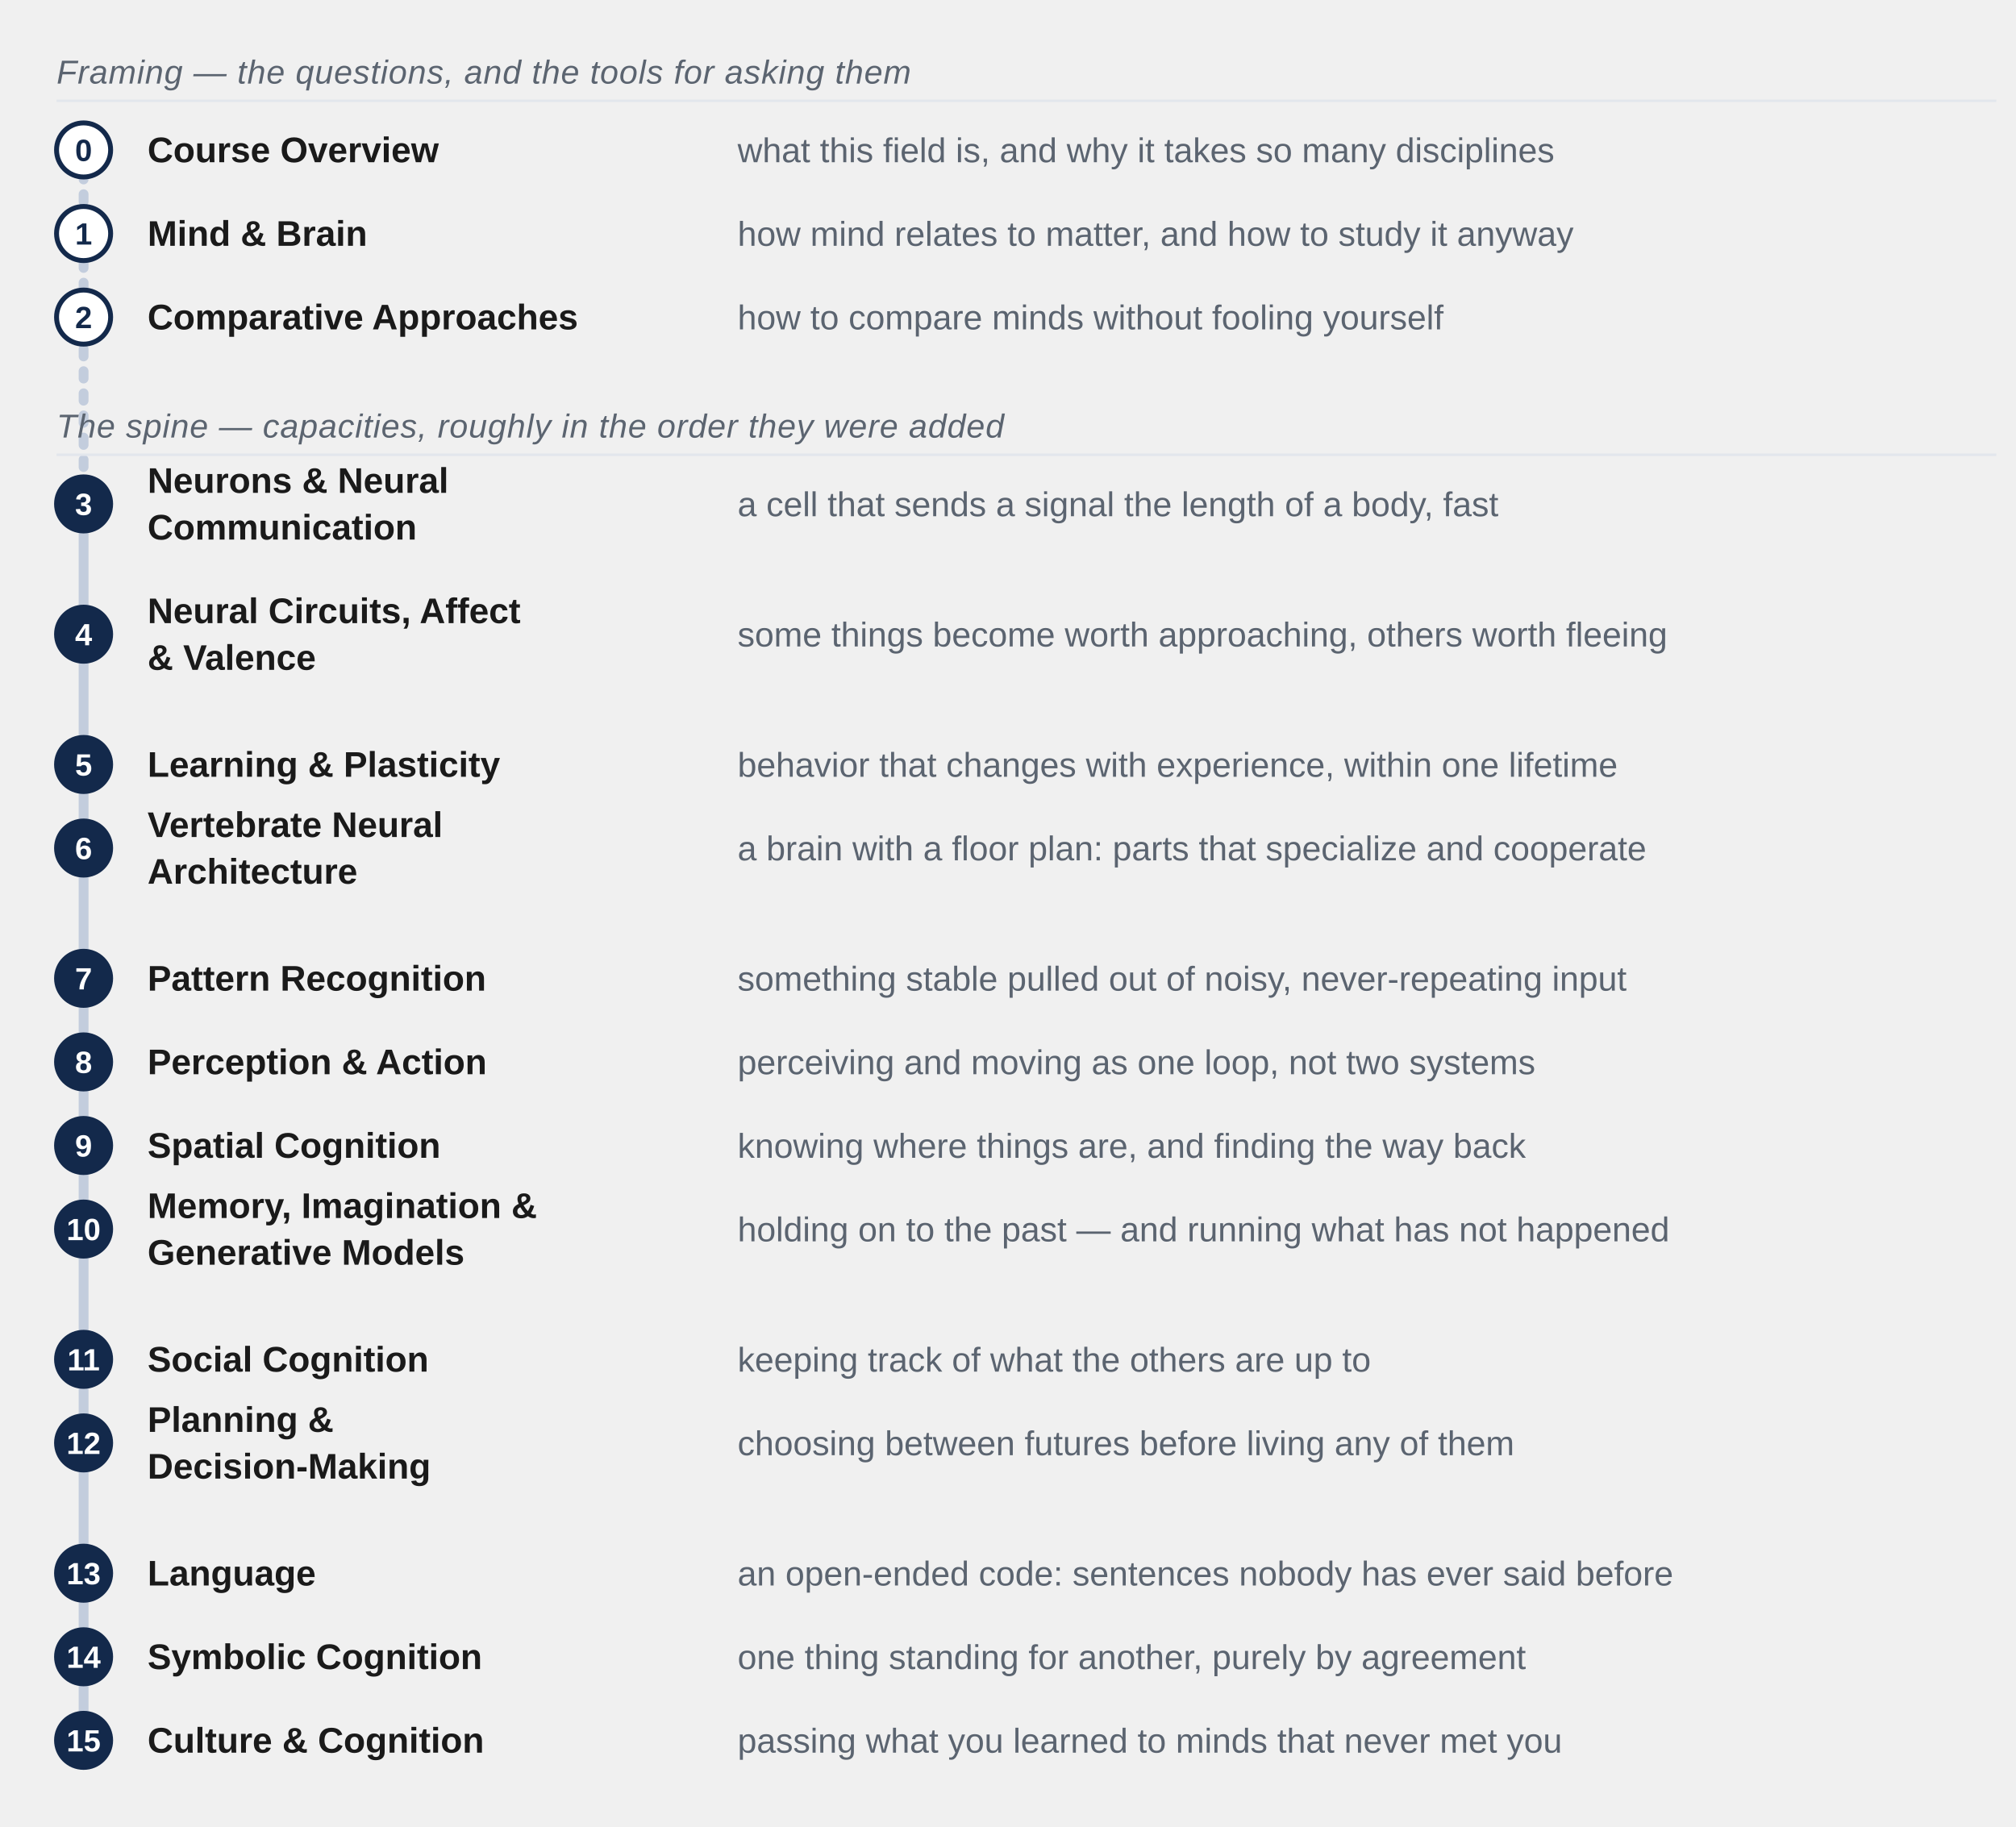
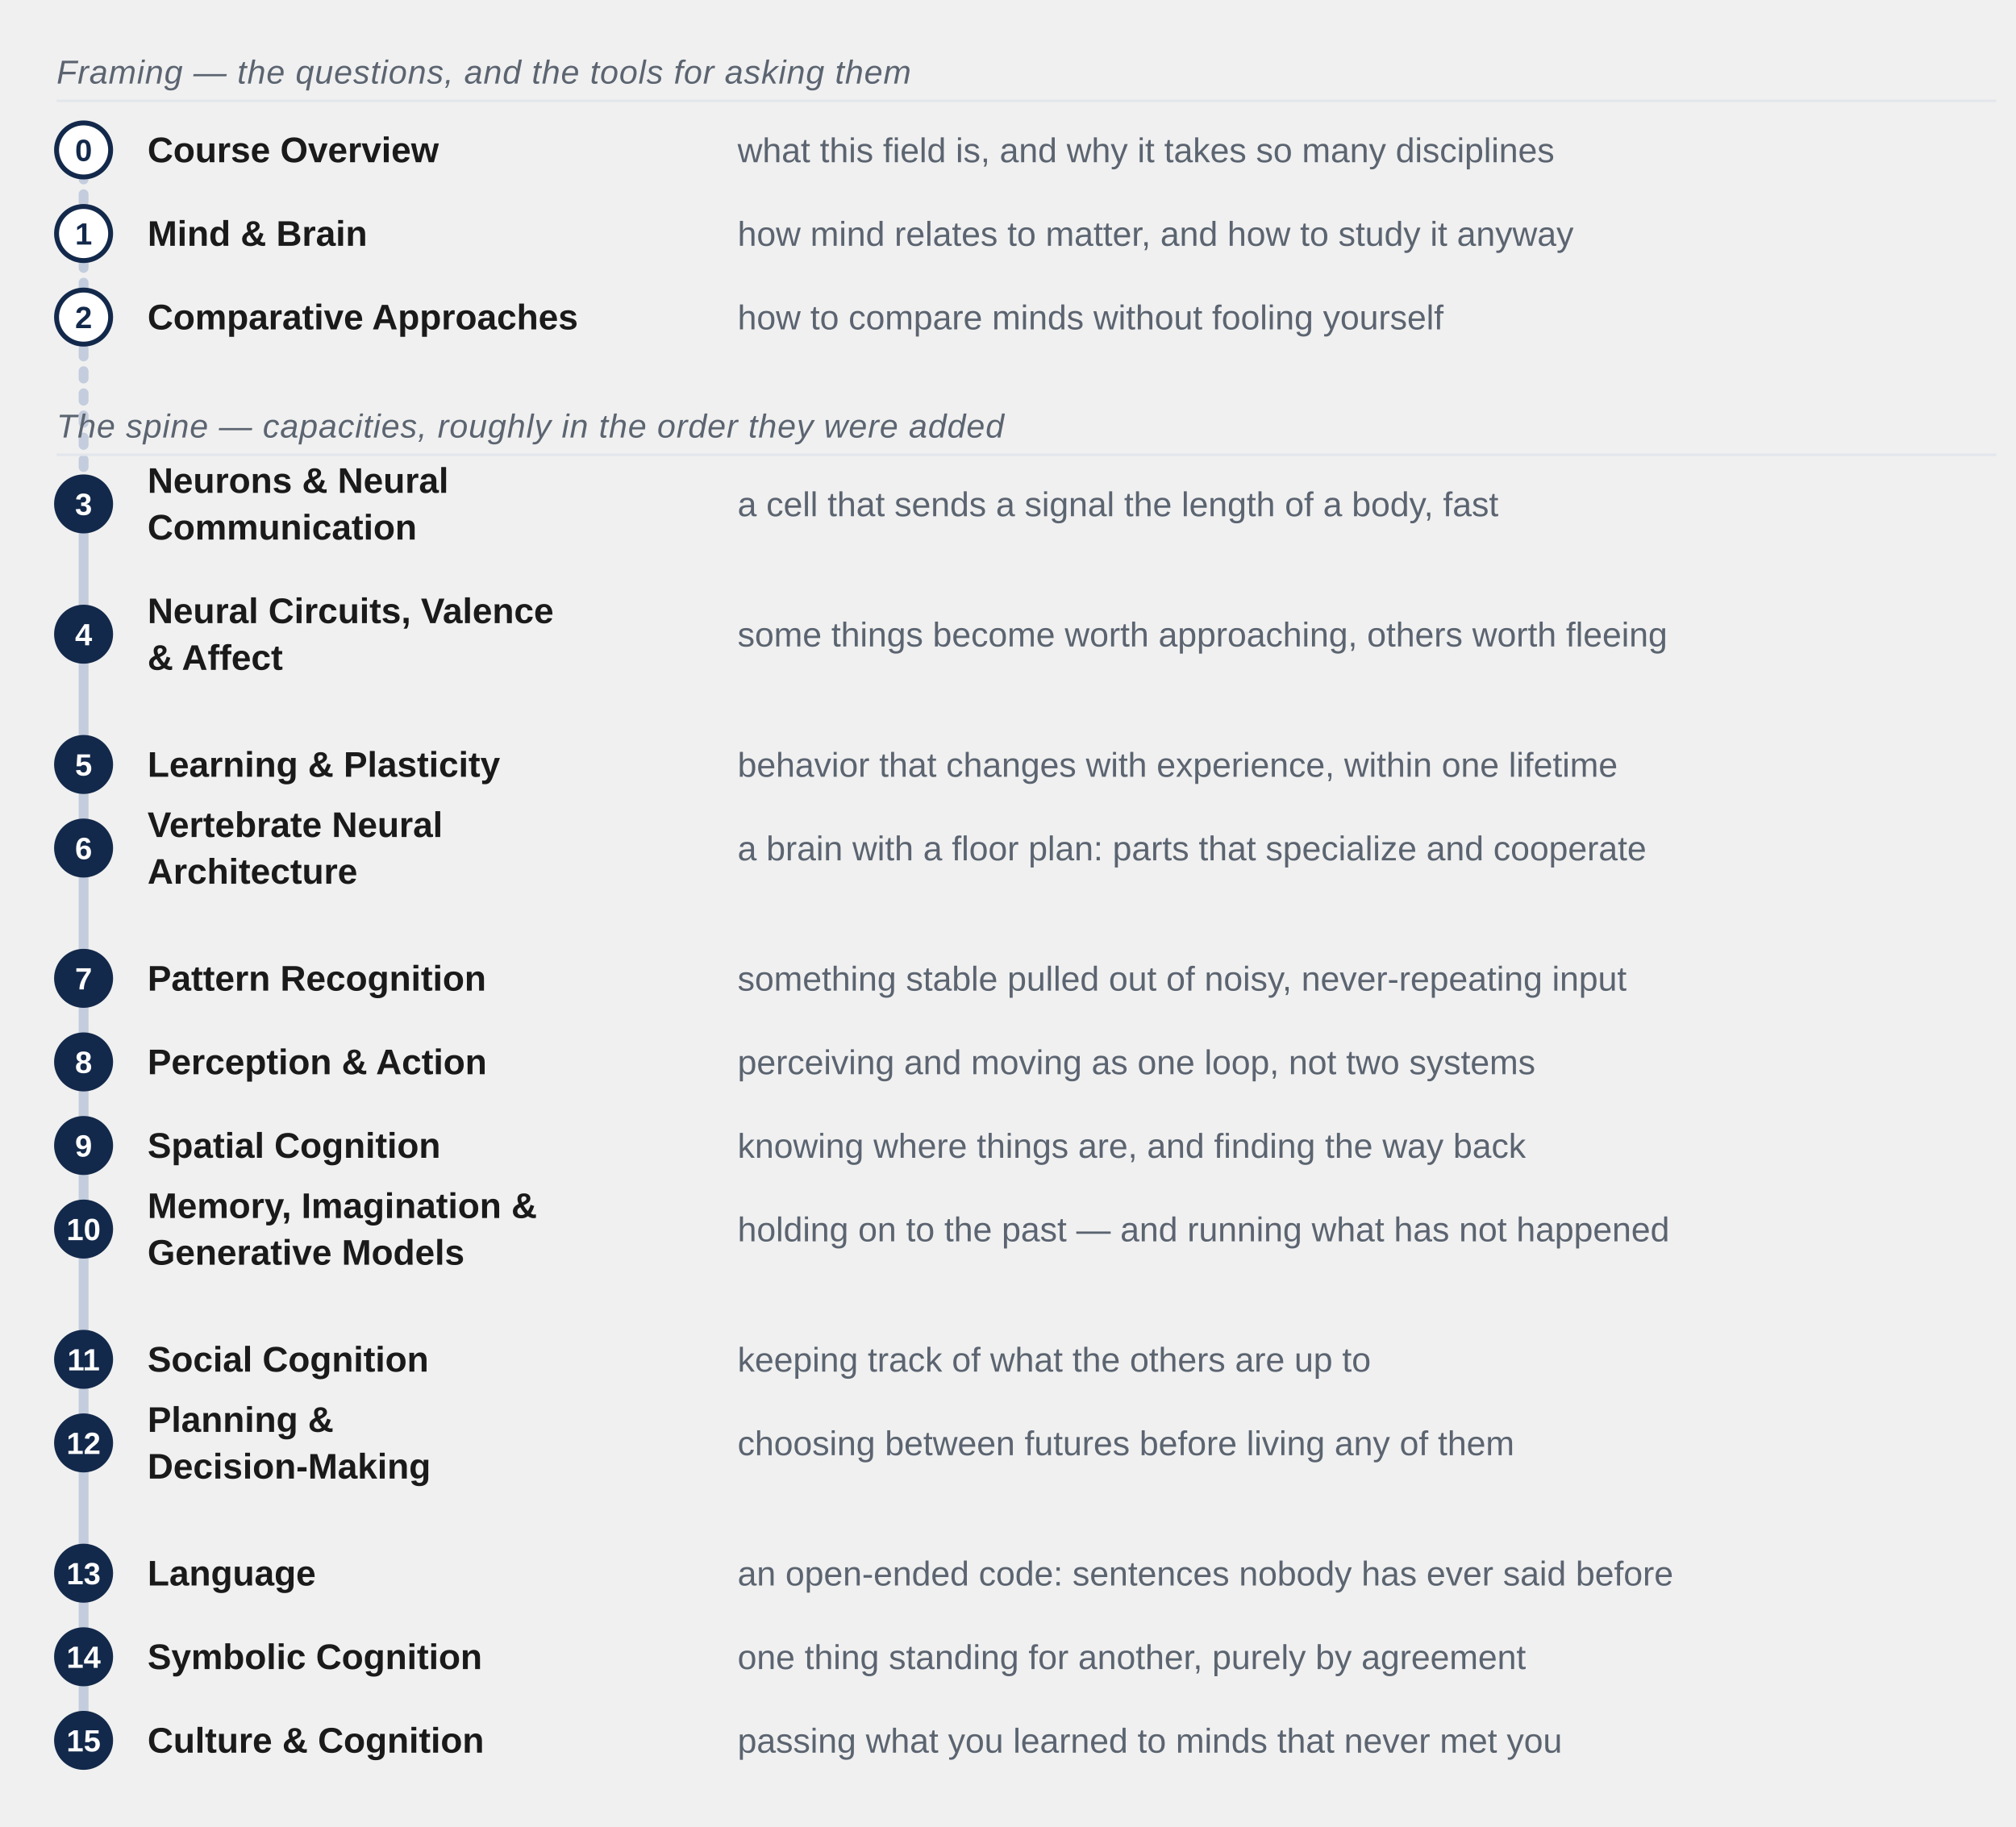
<svg xmlns="http://www.w3.org/2000/svg" viewBox="0 0 820 743" width="820" height="743" font-family="Cambria, Calibri, Arial, sans-serif" role="img">
  <line x1="34" y1="61.0" x2="34" y2="205.0" stroke="#c3cddd" stroke-width="4" stroke-dasharray="3 6" stroke-linecap="round" />
  <line x1="34" y1="205.0" x2="34" y2="708.0" stroke="#c3cddd" stroke-width="4" />
  <text x="23" y="34" font-size="13.5" fill="#5b6470" font-style="italic" letter-spacing="0.3">Framing — the questions, and the tools for asking them</text>
  <line x1="23" y1="41" x2="812" y2="41" stroke="#e2e6ec" stroke-width="1" />
  <circle cx="34" cy="61.0" r="11" fill="#ffffff" stroke="#13294B" stroke-width="2" />
  <text x="34" y="65.5" font-size="12.5" text-anchor="middle" font-weight="bold" fill="#13294B">0</text>
  <text x="60" y="66.0" font-size="14.5" font-weight="bold" fill="#1a1a1a">Course Overview</text>
  <text x="300" y="66.0" font-size="14" fill="#5b6470">what this field is, and why it takes so many disciplines</text>
  <circle cx="34" cy="95.0" r="11" fill="#ffffff" stroke="#13294B" stroke-width="2" />
  <text x="34" y="99.5" font-size="12.5" text-anchor="middle" font-weight="bold" fill="#13294B">1</text>
  <text x="60" y="100.0" font-size="14.5" font-weight="bold" fill="#1a1a1a">Mind &amp; Brain</text>
  <text x="300" y="100.0" font-size="14" fill="#5b6470">how mind relates to matter, and how to study it anyway</text>
  <circle cx="34" cy="129.0" r="11" fill="#ffffff" stroke="#13294B" stroke-width="2" />
  <text x="34" y="133.5" font-size="12.5" text-anchor="middle" font-weight="bold" fill="#13294B">2</text>
  <text x="60" y="134.0" font-size="14.5" font-weight="bold" fill="#1a1a1a">Comparative Approaches</text>
  <text x="300" y="134.0" font-size="14" fill="#5b6470">how to compare minds without fooling yourself</text>
  <text x="23" y="178" font-size="13.5" fill="#5b6470" font-style="italic" letter-spacing="0.3">The spine — capacities, roughly in the order they were added</text>
  <line x1="23" y1="185" x2="812" y2="185" stroke="#e2e6ec" stroke-width="1" />
  <circle cx="34" cy="205.0" r="11" fill="#13294B" stroke="#13294B" stroke-width="2" />
  <text x="34" y="209.5" font-size="12.5" text-anchor="middle" font-weight="bold" fill="#ffffff">3</text>
  <text x="60" y="200.5" font-size="14.5" font-weight="bold" fill="#1a1a1a">Neurons &amp; Neural</text>
  <text x="60" y="219.5" font-size="14.5" font-weight="bold" fill="#1a1a1a">Communication</text>
  <text x="300" y="210.0" font-size="14" fill="#5b6470">a cell that sends a signal the length of a body, fast</text>
  <circle cx="34" cy="258.0" r="11" fill="#13294B" stroke="#13294B" stroke-width="2" />
  <text x="34" y="262.5" font-size="12.5" text-anchor="middle" font-weight="bold" fill="#ffffff">4</text>
-   <text x="60" y="253.5" font-size="14.5" font-weight="bold" fill="#1a1a1a">Neural Circuits, Affect</text>
-   <text x="60" y="272.5" font-size="14.5" font-weight="bold" fill="#1a1a1a">&amp; Valence</text>
+   <text x="60" y="253.5" font-size="14.5" font-weight="bold" fill="#1a1a1a">Neural Circuits, Valence</text>
+   <text x="60" y="272.5" font-size="14.5" font-weight="bold" fill="#1a1a1a">&amp; Affect</text>
  <text x="300" y="263.0" font-size="14" fill="#5b6470">some things become worth approaching, others worth fleeing</text>
  <circle cx="34" cy="311.0" r="11" fill="#13294B" stroke="#13294B" stroke-width="2" />
  <text x="34" y="315.5" font-size="12.5" text-anchor="middle" font-weight="bold" fill="#ffffff">5</text>
  <text x="60" y="316.0" font-size="14.5" font-weight="bold" fill="#1a1a1a">Learning &amp; Plasticity</text>
  <text x="300" y="316.0" font-size="14" fill="#5b6470">behavior that changes with experience, within one lifetime</text>
  <circle cx="34" cy="345.0" r="11" fill="#13294B" stroke="#13294B" stroke-width="2" />
  <text x="34" y="349.5" font-size="12.5" text-anchor="middle" font-weight="bold" fill="#ffffff">6</text>
  <text x="60" y="340.5" font-size="14.5" font-weight="bold" fill="#1a1a1a">Vertebrate Neural</text>
  <text x="60" y="359.5" font-size="14.5" font-weight="bold" fill="#1a1a1a">Architecture</text>
  <text x="300" y="350.0" font-size="14" fill="#5b6470">a brain with a floor plan: parts that specialize and cooperate</text>
  <circle cx="34" cy="398.0" r="11" fill="#13294B" stroke="#13294B" stroke-width="2" />
  <text x="34" y="402.5" font-size="12.5" text-anchor="middle" font-weight="bold" fill="#ffffff">7</text>
  <text x="60" y="403.0" font-size="14.5" font-weight="bold" fill="#1a1a1a">Pattern Recognition</text>
  <text x="300" y="403.0" font-size="14" fill="#5b6470">something stable pulled out of noisy, never-repeating input</text>
  <circle cx="34" cy="432.0" r="11" fill="#13294B" stroke="#13294B" stroke-width="2" />
  <text x="34" y="436.5" font-size="12.5" text-anchor="middle" font-weight="bold" fill="#ffffff">8</text>
  <text x="60" y="437.0" font-size="14.5" font-weight="bold" fill="#1a1a1a">Perception &amp; Action</text>
  <text x="300" y="437.0" font-size="14" fill="#5b6470">perceiving and moving as one loop, not two systems</text>
  <circle cx="34" cy="466.0" r="11" fill="#13294B" stroke="#13294B" stroke-width="2" />
  <text x="34" y="470.5" font-size="12.5" text-anchor="middle" font-weight="bold" fill="#ffffff">9</text>
  <text x="60" y="471.0" font-size="14.5" font-weight="bold" fill="#1a1a1a">Spatial Cognition</text>
  <text x="300" y="471.0" font-size="14" fill="#5b6470">knowing where things are, and finding the way back</text>
  <circle cx="34" cy="500.0" r="11" fill="#13294B" stroke="#13294B" stroke-width="2" />
  <text x="34" y="504.5" font-size="12.5" text-anchor="middle" font-weight="bold" fill="#ffffff">10</text>
  <text x="60" y="495.5" font-size="14.5" font-weight="bold" fill="#1a1a1a">Memory, Imagination &amp;</text>
  <text x="60" y="514.5" font-size="14.5" font-weight="bold" fill="#1a1a1a">Generative Models</text>
  <text x="300" y="505.0" font-size="14" fill="#5b6470">holding on to the past — and running what has not happened</text>
  <circle cx="34" cy="553.0" r="11" fill="#13294B" stroke="#13294B" stroke-width="2" />
  <text x="34" y="557.5" font-size="12.5" text-anchor="middle" font-weight="bold" fill="#ffffff">11</text>
  <text x="60" y="558.0" font-size="14.5" font-weight="bold" fill="#1a1a1a">Social Cognition</text>
  <text x="300" y="558.0" font-size="14" fill="#5b6470">keeping track of what the others are up to</text>
  <circle cx="34" cy="587.0" r="11" fill="#13294B" stroke="#13294B" stroke-width="2" />
  <text x="34" y="591.5" font-size="12.5" text-anchor="middle" font-weight="bold" fill="#ffffff">12</text>
  <text x="60" y="582.5" font-size="14.5" font-weight="bold" fill="#1a1a1a">Planning &amp;</text>
  <text x="60" y="601.5" font-size="14.5" font-weight="bold" fill="#1a1a1a">Decision-Making</text>
  <text x="300" y="592.0" font-size="14" fill="#5b6470">choosing between futures before living any of them</text>
  <circle cx="34" cy="640.0" r="11" fill="#13294B" stroke="#13294B" stroke-width="2" />
  <text x="34" y="644.5" font-size="12.5" text-anchor="middle" font-weight="bold" fill="#ffffff">13</text>
  <text x="60" y="645.0" font-size="14.5" font-weight="bold" fill="#1a1a1a">Language</text>
  <text x="300" y="645.0" font-size="14" fill="#5b6470">an open-ended code: sentences nobody has ever said before</text>
  <circle cx="34" cy="674.0" r="11" fill="#13294B" stroke="#13294B" stroke-width="2" />
  <text x="34" y="678.5" font-size="12.5" text-anchor="middle" font-weight="bold" fill="#ffffff">14</text>
  <text x="60" y="679.0" font-size="14.5" font-weight="bold" fill="#1a1a1a">Symbolic Cognition</text>
  <text x="300" y="679.0" font-size="14" fill="#5b6470">one thing standing for another, purely by agreement</text>
  <circle cx="34" cy="708.0" r="11" fill="#13294B" stroke="#13294B" stroke-width="2" />
  <text x="34" y="712.5" font-size="12.5" text-anchor="middle" font-weight="bold" fill="#ffffff">15</text>
  <text x="60" y="713.0" font-size="14.5" font-weight="bold" fill="#1a1a1a">Culture &amp; Cognition</text>
  <text x="300" y="713.0" font-size="14" fill="#5b6470">passing what you learned to minds that never met you</text>
</svg>
